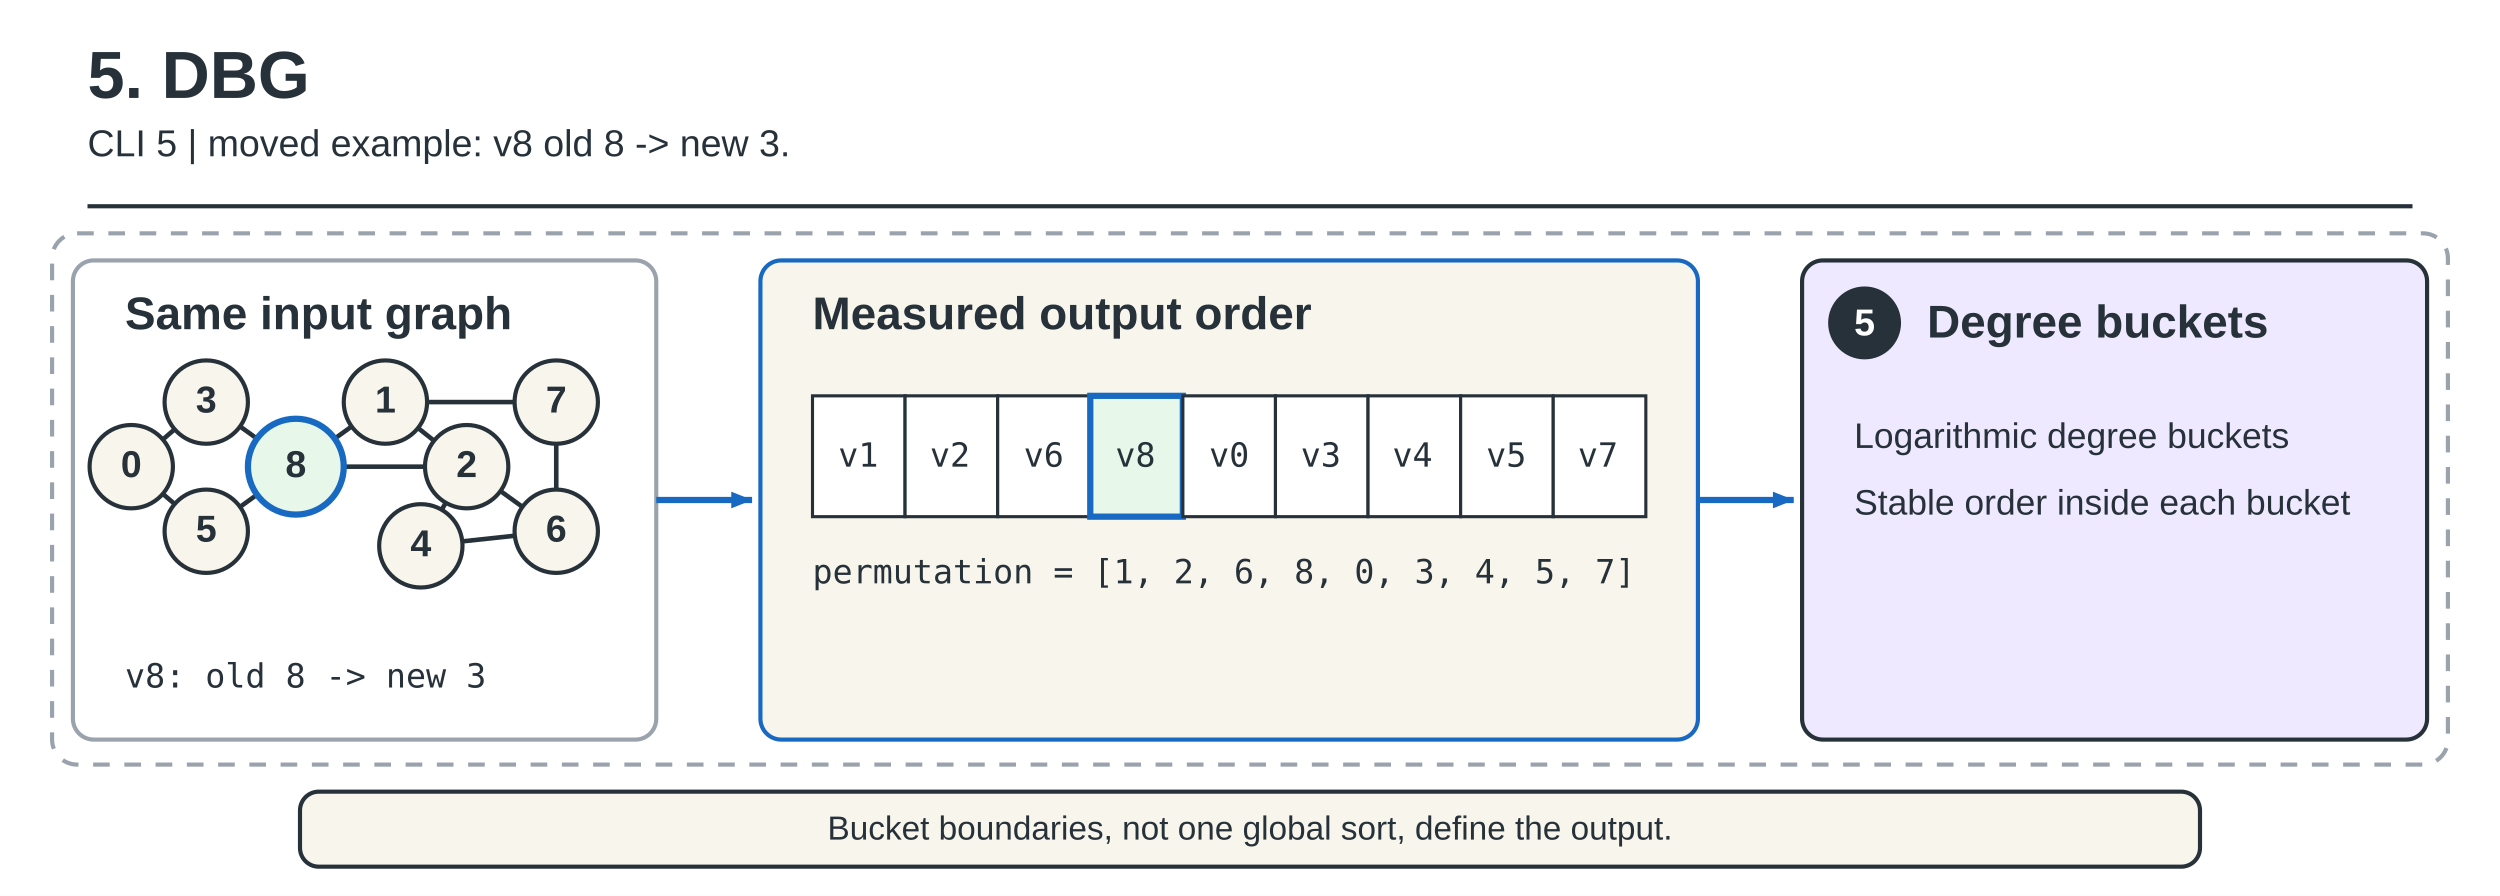
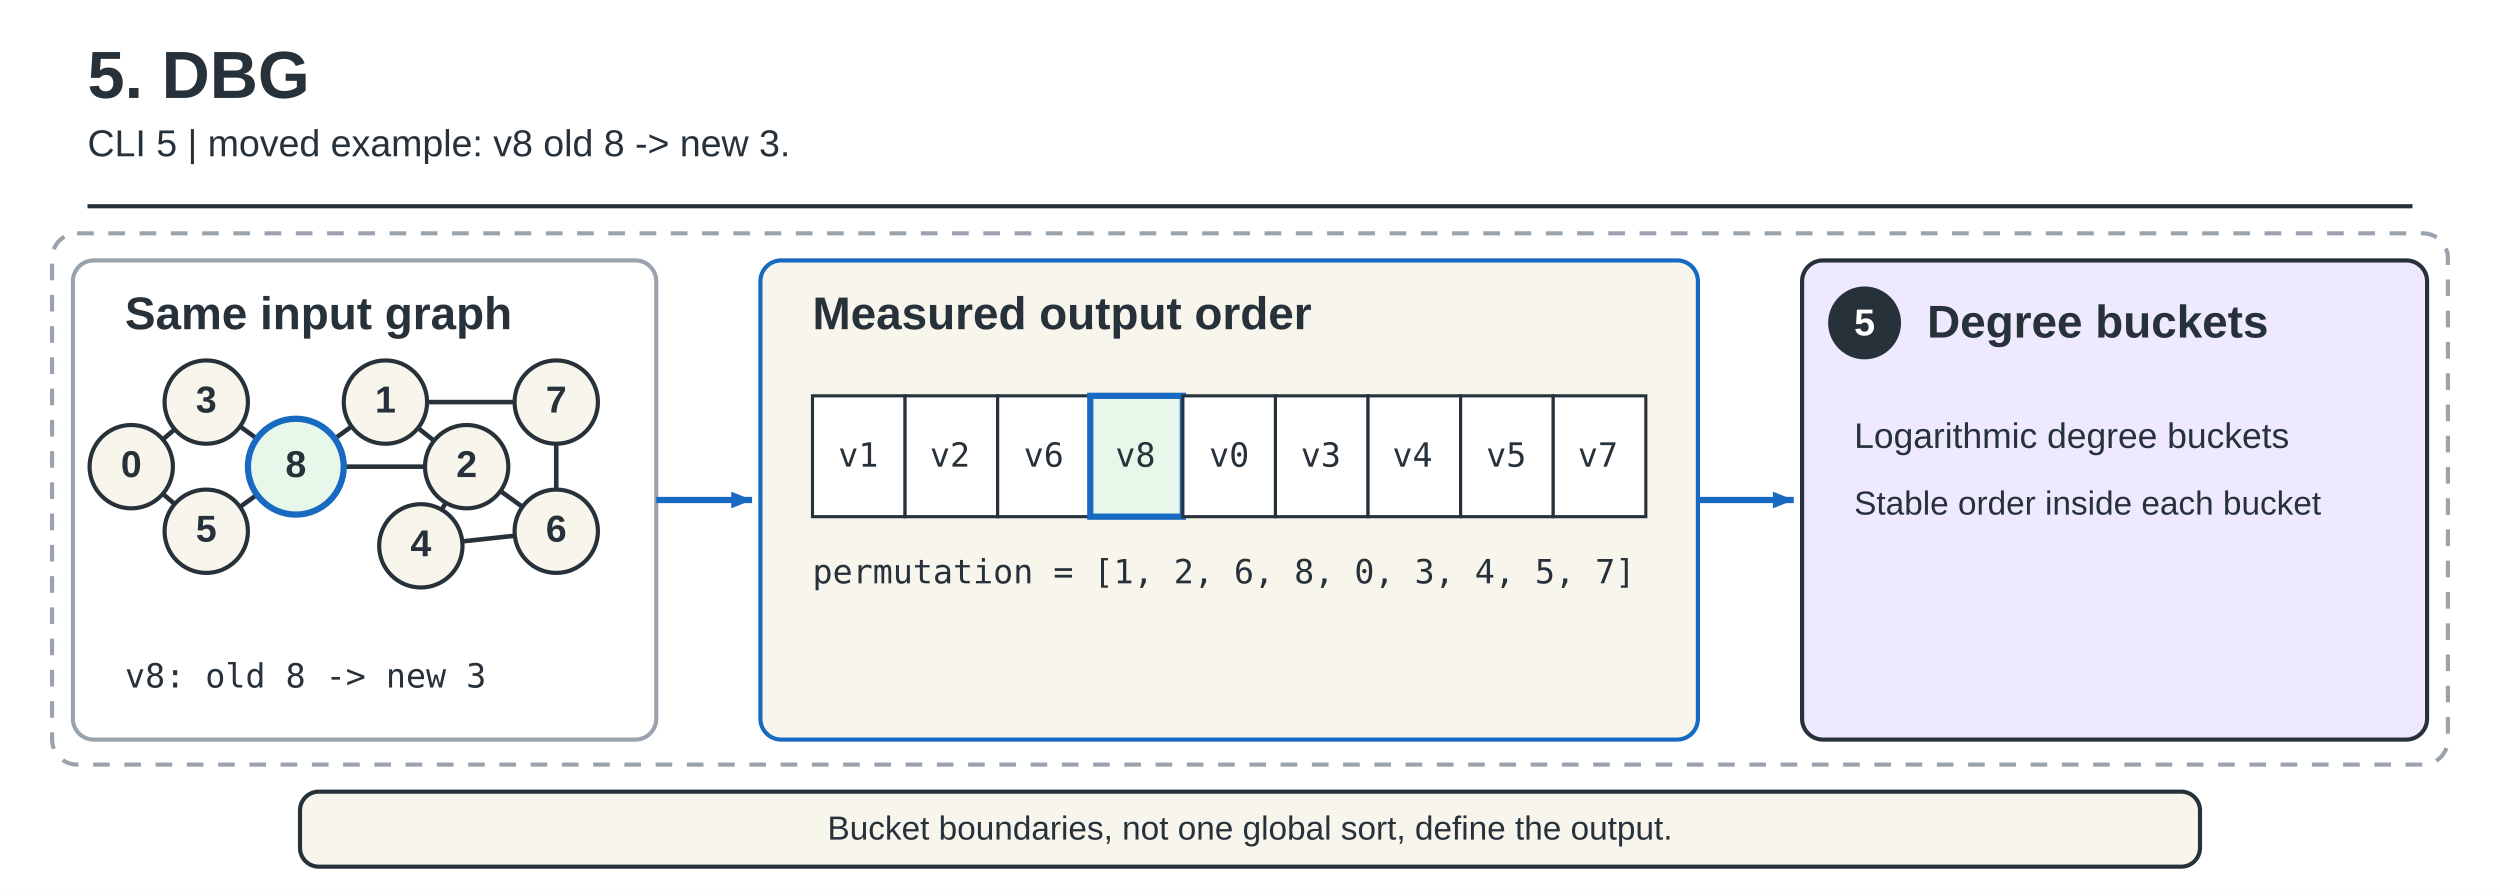
<svg xmlns="http://www.w3.org/2000/svg" width="1200" height="430" viewBox="0 0 1200 430" role="img" aria-labelledby="title desc" fill="#27313A">
  <defs>
    <marker id="arrow" viewBox="0 0 10 8" markerWidth="10" markerHeight="8" refX="10" refY="4" orient="auto" markerUnits="userSpaceOnUse">
      <path d="M0 0 L10 4 L0 8 Z" fill="#1769C2" />
    </marker>
    <style>
      :root{color-scheme:light dark}
      @media(prefers-color-scheme:dark){
        [fill="#27313A"]{fill:#ECE7DD}[stroke="#27313A"]{stroke:#ECE7DD}
        [fill="#FFFFFF"]{fill:#1E2327}[fill="#F8F6EC"]{fill:#252A2E}
        [fill="#EDF5FF"]{fill:#273846}[fill="#E7F7EA"]{fill:#24382A}
        [fill="#FFF0D8"]{fill:#3B3122}[fill="#F7DEDC"]{fill:#3D292A}
        [fill="#EEE9FF"]{fill:#302C3C}[stroke="#9AA3AD"]{stroke:#747D86}
        [stroke="#1769C2"]{stroke:#63A8FF}[fill="#1769C2"]{fill:#63A8FF}
+         [stroke="#B45309"]{stroke:#F0B35A}[stroke="#15803D"]{stroke:#63D68B}
        .arrow{stroke:#63A8FF!important}.edge{stroke:#ECE7DD!important}
      }
      .sans{font-family:Arial,Helvetica,sans-serif}
      .mono{font-family:"SFMono-Regular",Consolas,monospace}
      .title{font-size:32px;font-weight:700}.subtitle{font-size:18px}
      .domain{font-size:16px;font-weight:700;letter-spacing:1.2px}.heading{font-size:22px;font-weight:700}
-       .label{font-size:18px;font-weight:700}.body{font-size:17px}.small{font-size:16px}
+       .label{font-size:18px;font-weight:700}.body{font-size:17px}.small{font-size:16px}.micro{font-size:14px;font-weight:700}
      .arrow{fill:none;stroke:#1769C2;stroke-width:3;marker-end:url(#arrow)}
      .edge{stroke:#27313A;stroke-width:2.2}
    </style>
  </defs>
  <rect width="1200" height="430" fill="#FFFFFF" />
  <text x="42" y="47" class="sans title">5. DBG</text>
  <text x="42" y="75" class="sans subtitle">CLI 5 | moved example: v8 old 8 -&gt; new 3.</text>
  <line x1="42" y1="99" x2="1158" y2="99" stroke="#27313A" stroke-width="2" />
  <rect x="25" y="112" width="1150" height="255" rx="12" fill="none" stroke="#9AA3AD" stroke-width="2" stroke-dasharray="8 7" />
  <rect x="35" y="125" width="280" height="230" rx="10" fill="#FFFFFF" stroke="#9AA3AD" stroke-width="2" />
  <text x="60" y="158" class="sans heading">Same input graph</text>
  <line x1="63" y1="224" x2="99" y2="193" class="edge" />
  <line x1="63" y1="224" x2="99" y2="255" class="edge" />
  <line x1="99" y1="193" x2="142" y2="224" class="edge" />
  <line x1="99" y1="255" x2="142" y2="224" class="edge" />
  <line x1="142" y1="224" x2="185" y2="193" class="edge" />
  <line x1="142" y1="224" x2="224" y2="224" class="edge" />
  <line x1="185" y1="193" x2="224" y2="224" class="edge" />
  <line x1="185" y1="193" x2="267" y2="193" class="edge" />
  <line x1="224" y1="224" x2="202" y2="262" class="edge" />
  <line x1="224" y1="224" x2="267" y2="255" class="edge" />
  <line x1="202" y1="262" x2="267" y2="255" class="edge" />
  <line x1="267" y1="255" x2="267" y2="193" class="edge" />
  <circle cx="63" cy="224" r="20" fill="#F8F6EC" stroke="#27313A" stroke-width="2" />
  <text x="63" y="229" class="sans label" text-anchor="middle">0</text>
  <circle cx="185" cy="193" r="20" fill="#F8F6EC" stroke="#27313A" stroke-width="2" />
  <text x="185" y="198" class="sans label" text-anchor="middle">1</text>
  <circle cx="224" cy="224" r="20" fill="#F8F6EC" stroke="#27313A" stroke-width="2" />
  <text x="224" y="229" class="sans label" text-anchor="middle">2</text>
  <circle cx="99" cy="193" r="20" fill="#F8F6EC" stroke="#27313A" stroke-width="2" />
  <text x="99" y="198" class="sans label" text-anchor="middle">3</text>
  <circle cx="202" cy="262" r="20" fill="#F8F6EC" stroke="#27313A" stroke-width="2" />
  <text x="202" y="267" class="sans label" text-anchor="middle">4</text>
  <circle cx="99" cy="255" r="20" fill="#F8F6EC" stroke="#27313A" stroke-width="2" />
  <text x="99" y="260" class="sans label" text-anchor="middle">5</text>
  <circle cx="267" cy="255" r="20" fill="#F8F6EC" stroke="#27313A" stroke-width="2" />
  <text x="267" y="260" class="sans label" text-anchor="middle">6</text>
  <circle cx="267" cy="193" r="20" fill="#F8F6EC" stroke="#27313A" stroke-width="2" />
  <text x="267" y="198" class="sans label" text-anchor="middle">7</text>
  <circle cx="142" cy="224" r="23" fill="#E7F7EA" stroke="#1769C2" stroke-width="3" />
  <text x="142" y="229" class="sans label" text-anchor="middle">8</text>
  <text x="60" y="330" class="mono small">v8: old 8 -&gt; new 3</text>
  <rect x="365" y="125" width="450" height="230" rx="10" fill="#F8F6EC" stroke="#1769C2" stroke-width="2" />
  <text x="390" y="158" class="sans heading">Measured output order</text>
  <rect x="390.00" y="190" width="44.44" height="58" fill="#FFFFFF" stroke="#27313A" stroke-width="1.5" />
  <text x="412" y="224" class="mono small" text-anchor="middle">v1</text>
  <rect x="434.44" y="190" width="44.44" height="58" fill="#FFFFFF" stroke="#27313A" stroke-width="1.5" />
  <text x="456" y="224" class="mono small" text-anchor="middle">v2</text>
  <rect x="478.89" y="190" width="44.44" height="58" fill="#FFFFFF" stroke="#27313A" stroke-width="1.5" />
  <text x="501" y="224" class="mono small" text-anchor="middle">v6</text>
  <rect x="523.33" y="190" width="44.44" height="58" fill="#E7F7EA" stroke="#1769C2" stroke-width="3" />
  <text x="545" y="224" class="mono small" text-anchor="middle">v8</text>
  <rect x="567.78" y="190" width="44.44" height="58" fill="#FFFFFF" stroke="#27313A" stroke-width="1.5" />
  <text x="590" y="224" class="mono small" text-anchor="middle">v0</text>
  <rect x="612.22" y="190" width="44.44" height="58" fill="#FFFFFF" stroke="#27313A" stroke-width="1.5" />
  <text x="634" y="224" class="mono small" text-anchor="middle">v3</text>
  <rect x="656.67" y="190" width="44.44" height="58" fill="#FFFFFF" stroke="#27313A" stroke-width="1.5" />
  <text x="678" y="224" class="mono small" text-anchor="middle">v4</text>
  <rect x="701.11" y="190" width="44.44" height="58" fill="#FFFFFF" stroke="#27313A" stroke-width="1.5" />
  <text x="723" y="224" class="mono small" text-anchor="middle">v5</text>
  <rect x="745.56" y="190" width="44.44" height="58" fill="#FFFFFF" stroke="#27313A" stroke-width="1.5" />
  <text x="767" y="224" class="mono small" text-anchor="middle">v7</text>
  <text x="390" y="280" class="mono small">permutation = [1, 2, 6, 8, 0, 3, 4, 5, 7]</text>
  <rect x="865" y="125" width="300" height="230" rx="10" fill="#EEE9FF" stroke="#27313A" stroke-width="2" />
  <circle cx="895" cy="155" r="17" fill="#27313A" stroke="#27313A" stroke-width="1" />
  <text x="895" y="161" class="sans label" text-anchor="middle" fill="#FFFFFF">5</text>
  <text x="925" y="162" class="sans heading">Degree buckets</text>
  <text x="890" y="215" class="sans body">Logarithmic degree buckets</text>
-   <text x="890" y="247" class="sans body">Stable order inside each bucket</text>
+   <text x="890" y="247" class="sans small">Stable order inside each bucket</text>
  <path d="M315 240 H361" class="arrow" />
  <path d="M815 240 H861" class="arrow" />
  <rect x="144" y="380" width="912" height="36" rx="9" fill="#F8F6EC" stroke="#27313A" stroke-width="2" />
  <text x="600" y="403" class="sans small" text-anchor="middle">Bucket boundaries, not one global sort, define the output.</text>
</svg>
